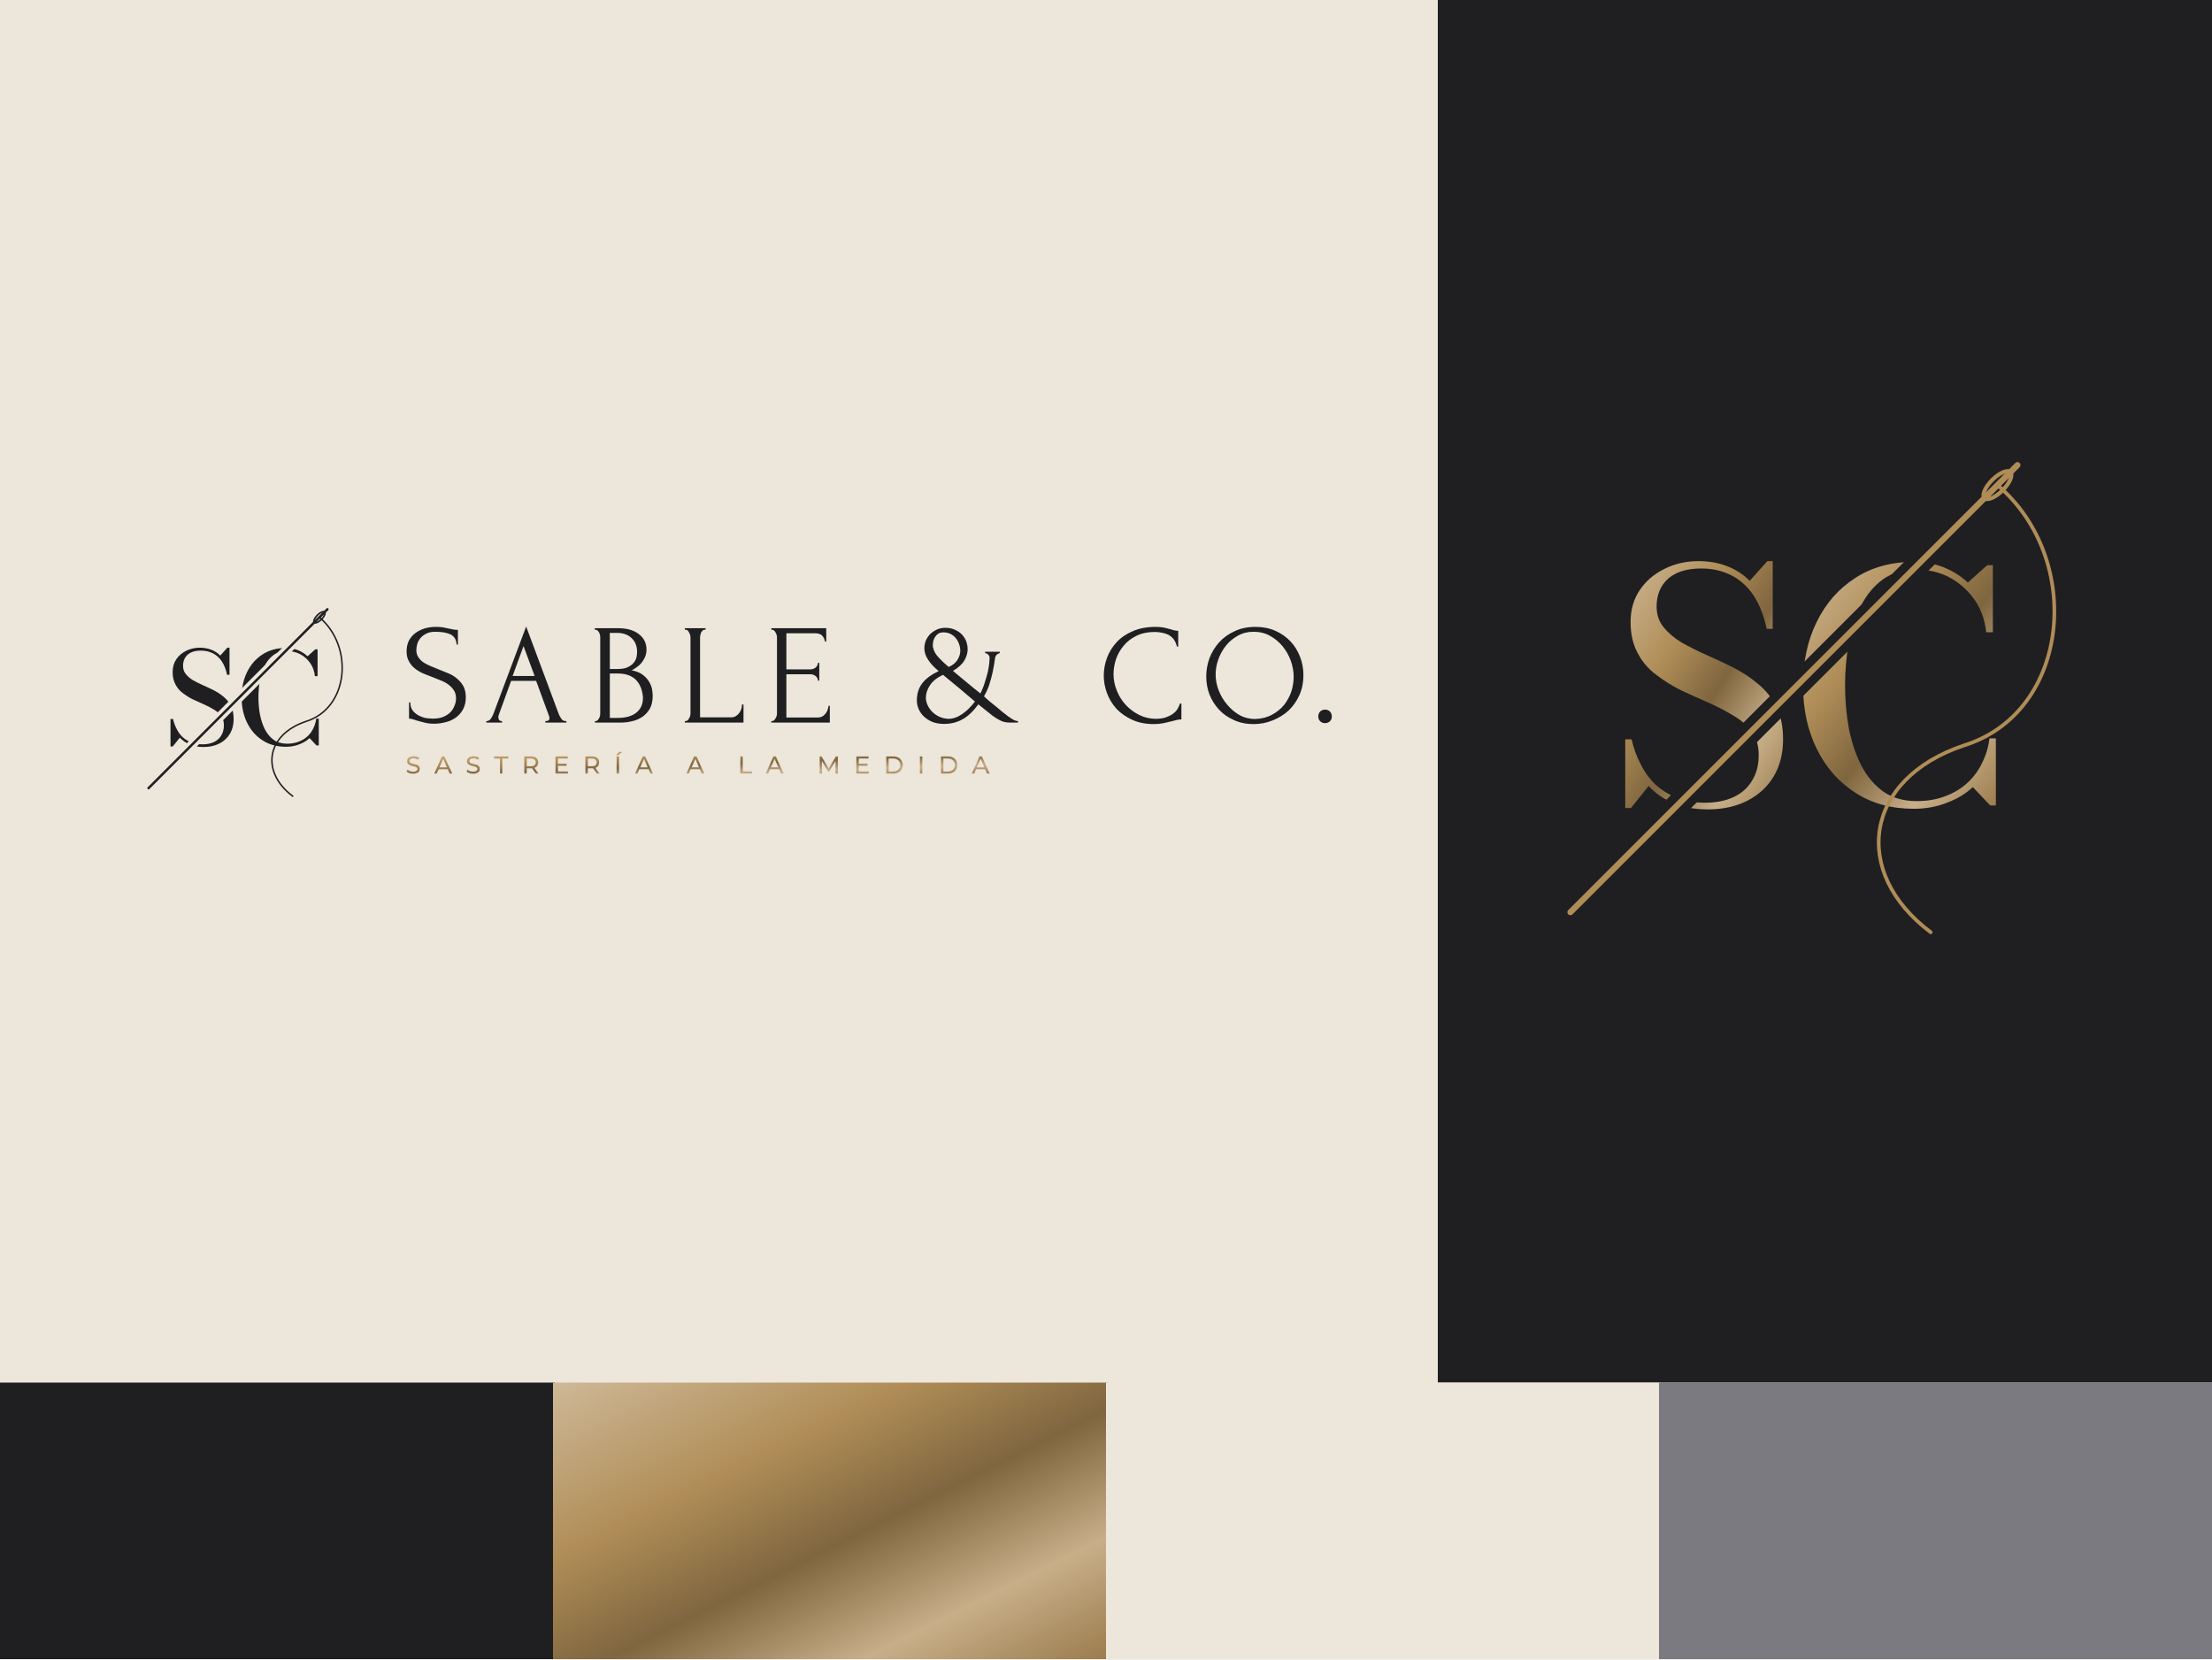
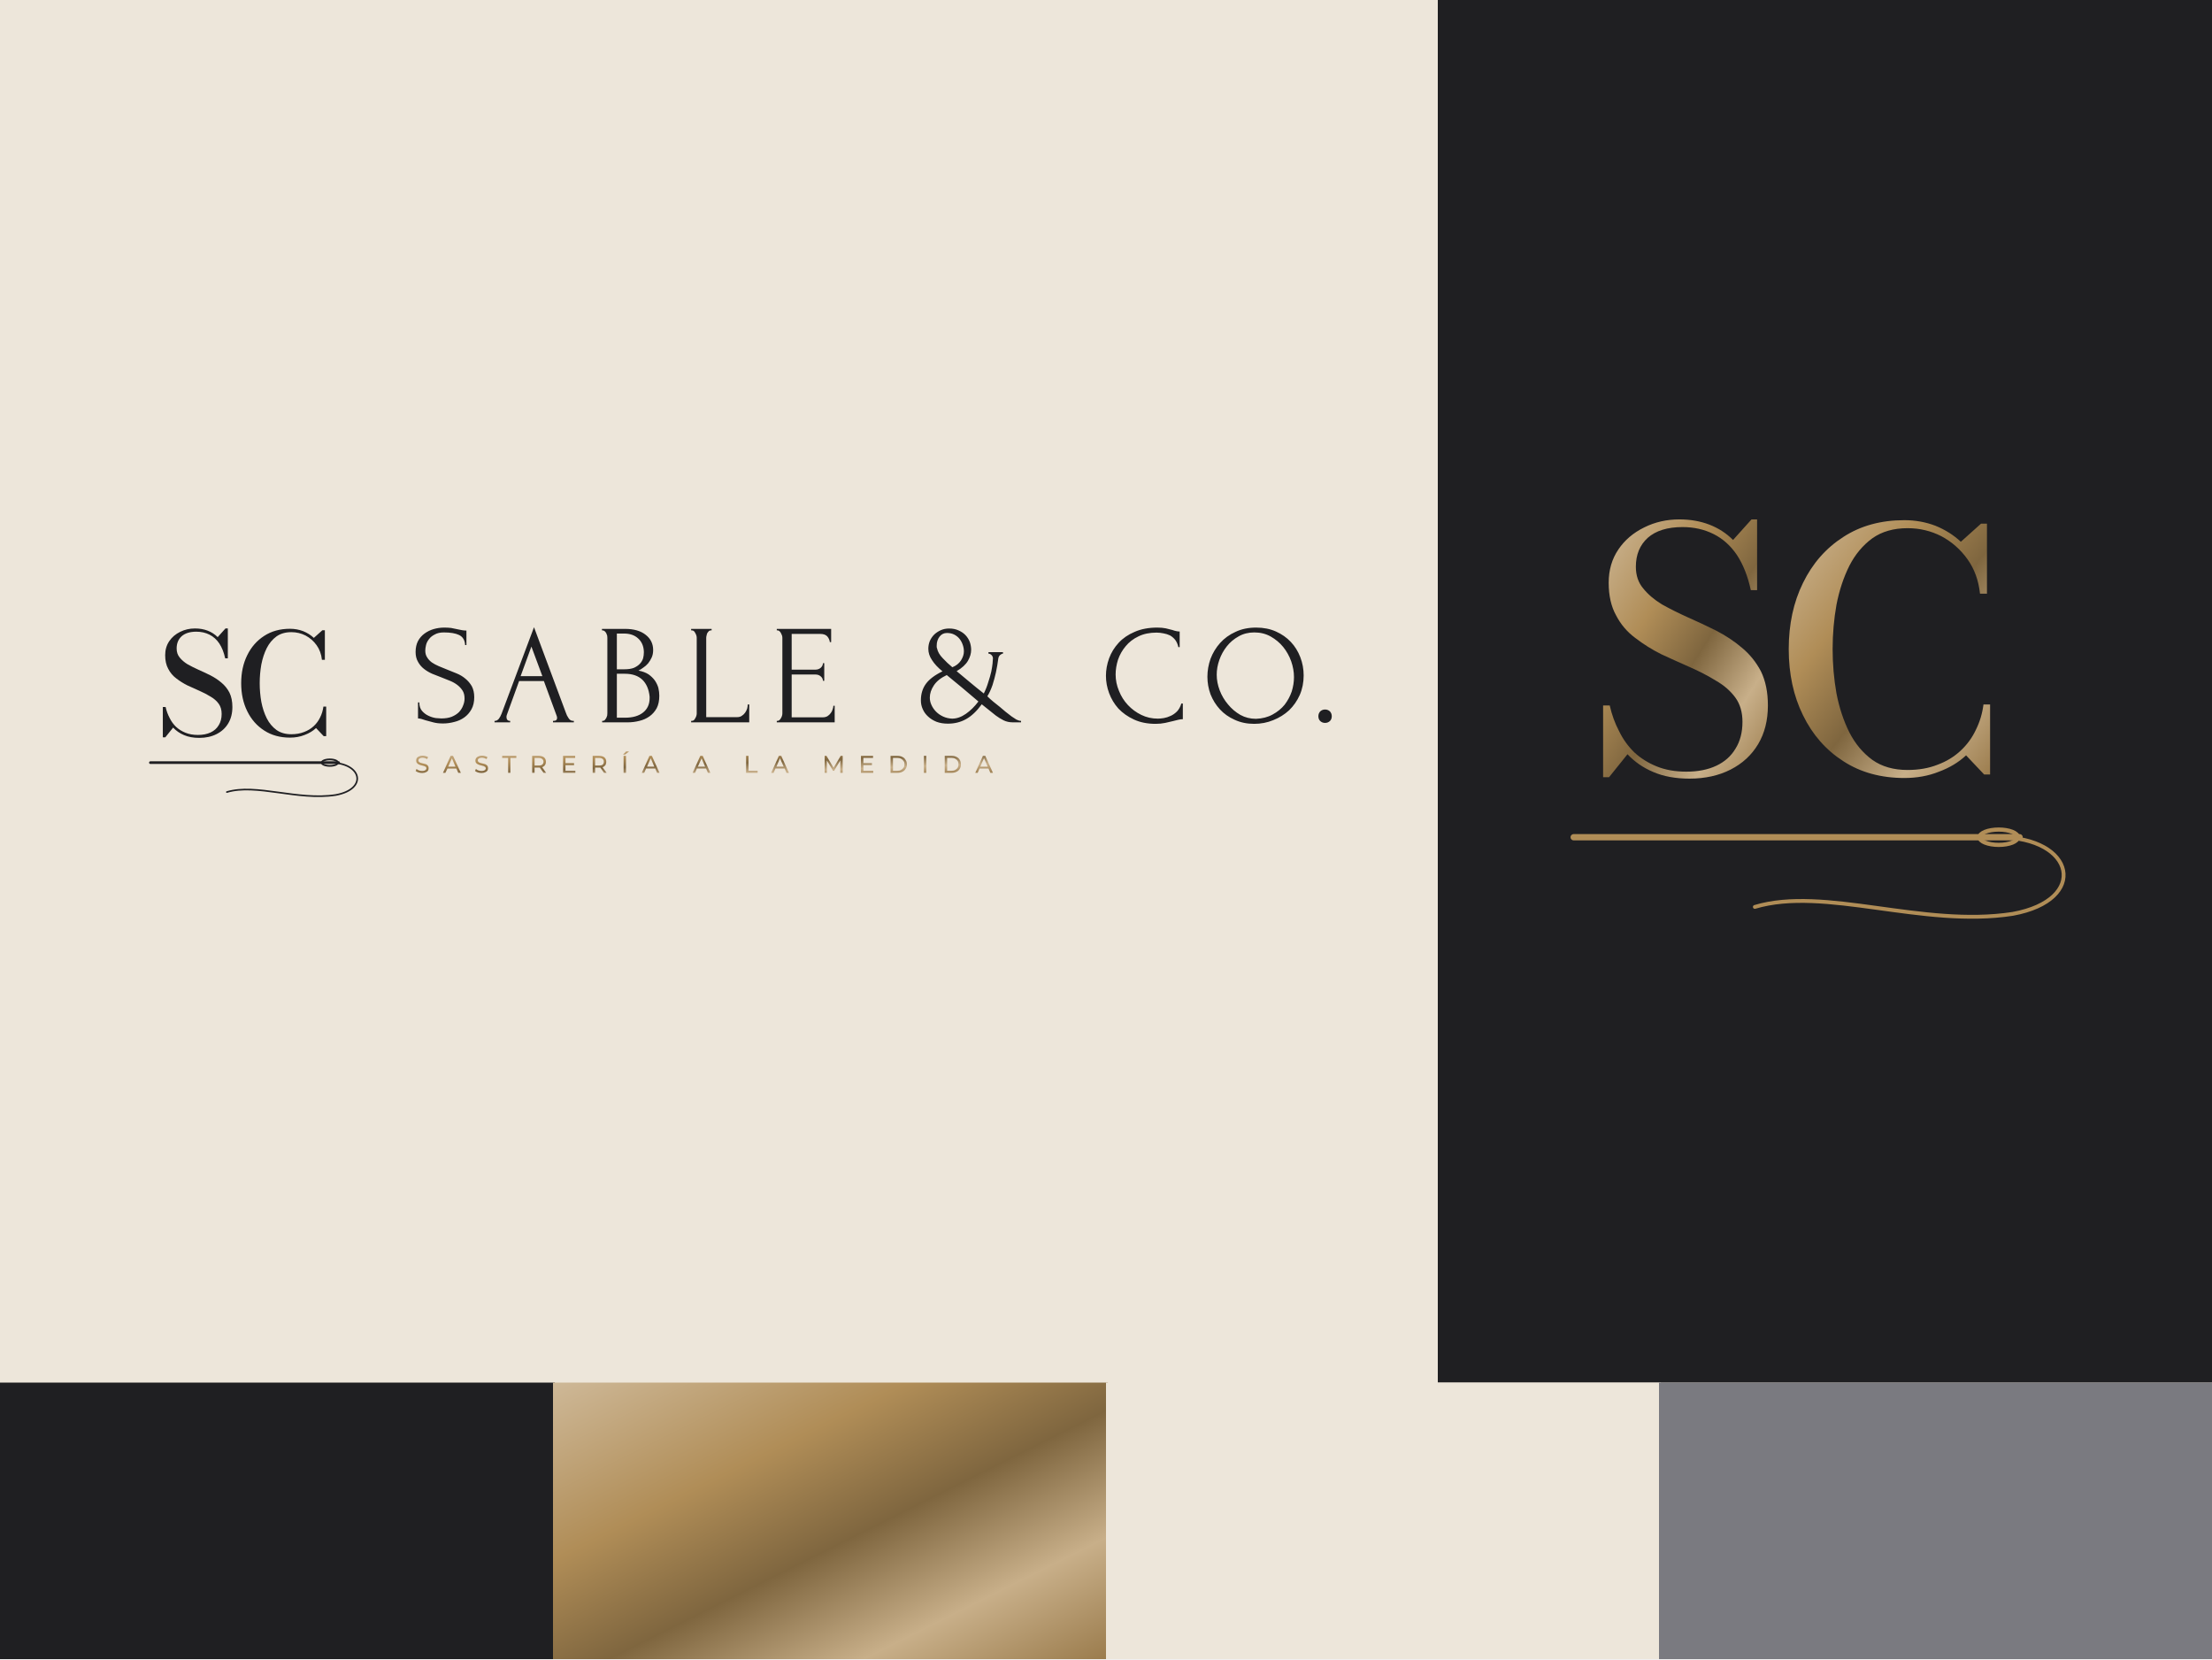
<svg xmlns="http://www.w3.org/2000/svg" viewBox="0 0 1200 900" width="1200" height="900">
  <defs>
    <linearGradient id="foil" x1="0" y1="0" x2="1" y2="1">
      <stop offset="0" stop-color="#CEB897" />
      <stop offset=".32" stop-color="#B08D57" />
      <stop offset=".55" stop-color="#7F663F" />
      <stop offset=".78" stop-color="#C8AF89" />
      <stop offset="1" stop-color="#9B7C4D" />
    </linearGradient>
  </defs>
  <rect width="1200" height="900" fill="#EDE6DA" />
  <rect x="780" y="0" width="420" height="750" fill="#1F1F22" />
-   <g transform="translate(80 327.02)">
-     <g transform="scale(1.02)">
-       <g transform="translate(-22.15 -23.57)">
-         <g transform="scale(0.71)">
-           <mask id="k38" maskUnits="userSpaceOnUse" x="-50" y="-50" width="400" height="400">
-             <rect x="-50" y="-50" width="400" height="400" fill="#fff" />
-             <g fill="#000">
-               <path d="M32 172 L166 38" fill="none" stroke="#000" stroke-width="7" stroke-linecap="round" stroke-linejoin="round" />
-             </g>
-           </mask>
-           <g mask="url(#k38)">
-             <path d="M30 1.4Q24 1.4 19.6 -0.5Q15.3 -2.3 12.2 -5.6L6.9 1H5.2V-19.6H7.1Q8 -15.6 9.8 -12.2Q11.5 -8.7 14.2 -6.1Q16.9 -3.6 20.6 -2.1Q24.3 -0.6 29.1 -0.6Q34.1 -0.6 37.7 -2.3Q41.3 -4 43.2 -7.2Q45.2 -10.4 45.2 -14.9Q45.2 -19 43.2 -21.8Q41.1 -24.7 37.6 -26.7Q34.2 -28.8 30.1 -30.6Q26 -32.4 21.9 -34.3Q17.9 -36.3 14.4 -39Q10.9 -41.6 8.9 -45.5Q6.8 -49.3 6.8 -54.8Q6.8 -60.3 9.6 -64.4Q12.3 -68.4 17 -70.7Q21.6 -73 27.1 -73Q31.8 -73 35.7 -71.5Q39.6 -70 42.5 -67.1L47.8 -73H49.4V-52.7H47.6Q46.3 -58.7 43.6 -62.8Q40.9 -66.8 36.9 -68.8Q32.9 -70.8 28 -70.8Q21.5 -70.8 18 -67.7Q14.6 -64.6 14.6 -59.4Q14.6 -55.7 16.7 -53.2Q18.8 -50.6 22.1 -48.6Q25.5 -46.7 29.5 -44.9Q33.6 -43.1 37.6 -41.1Q41.7 -39 45 -36.2Q48.4 -33.4 50.5 -29.4Q52.5 -25.3 52.5 -19.6Q52.5 -13.2 49.7 -8.5Q46.9 -3.8 41.8 -1.2Q36.7 1.4 30 1.4Z" transform="translate(72.1 104) scale(1) translate(-28.85 35.78)" fill="#1F1F22" />
-             <path d="M38.3 1Q28.2 1 20.8 -3.8Q13.3 -8.6 9.2 -17Q5.1 -25.3 5.1 -36Q5.1 -46.7 9.2 -55Q13.3 -63.4 20.8 -68.2Q28.2 -73 38.3 -73Q43 -73 47.2 -71.4Q51.4 -69.7 54.5 -66.8L60.3 -72H62V-51.9H60Q59.4 -57.6 56.4 -61.8Q53.4 -66 48.9 -68.4Q44.4 -70.7 39.2 -70.7Q33.2 -70.7 29.1 -67.8Q25 -64.8 22.5 -59.9Q20 -54.9 18.8 -48.7Q17.7 -42.5 17.7 -36Q17.7 -29.5 18.8 -23.3Q20 -17.1 22.5 -12.1Q25 -7.2 29.1 -4.2Q33.2 -1.3 39.2 -1.3Q44 -1.3 47.8 -2.8Q51.6 -4.2 54.4 -6.8Q57.2 -9.4 58.8 -12.8Q60.5 -16.2 61 -20.1H62.9V0H61.2L56 -5.5Q52.8 -2.5 48.2 -0.8Q43.7 1 38.3 1Z" transform="translate(130.66 104) scale(1) translate(-34.03 36)" fill="#1F1F22" />
-           </g>
-           <path d="M32 172 L166 38" fill="none" stroke="#1F1F22" stroke-width="1.8" stroke-linecap="round" stroke-linejoin="round" />
-           <ellipse cx="160" cy="44" rx="5.5" ry="2.2" fill="none" stroke="#1F1F22" stroke-width="1.2" transform="rotate(-45 160 44)" />
-           <path d="M160 44 C186 66 182 112 150 122 C120 132 116 160 140 178" fill="none" stroke="#1F1F22" stroke-width="1.1" stroke-linecap="round" stroke-linejoin="round" />
+   <g transform="translate(80 327.53)">
+     <g transform="scale(1.01)">
+       <g transform="translate(-30.03 -39.51)">
+         <g transform="scale(0.79)">
+           <path d="M30 1.4Q24 1.4 19.6 -0.5Q15.3 -2.3 12.2 -5.6L6.9 1H5.2V-19.6H7.1Q8 -15.6 9.8 -12.2Q11.5 -8.7 14.2 -6.1Q16.9 -3.6 20.6 -2.1Q24.3 -0.6 29.1 -0.6Q34.1 -0.6 37.7 -2.3Q41.3 -4 43.2 -7.2Q45.2 -10.4 45.2 -14.9Q45.2 -19 43.2 -21.8Q41.1 -24.7 37.6 -26.7Q34.2 -28.8 30.1 -30.6Q26 -32.4 21.9 -34.3Q17.9 -36.3 14.4 -39Q10.9 -41.6 8.9 -45.5Q6.8 -49.3 6.8 -54.8Q6.8 -60.3 9.6 -64.4Q12.3 -68.4 17 -70.7Q21.6 -73 27.1 -73Q31.8 -73 35.7 -71.5Q39.6 -70 42.5 -67.1L47.8 -73H49.4V-52.7H47.6Q46.3 -58.7 43.6 -62.8Q40.9 -66.8 36.9 -68.8Q32.9 -70.8 28 -70.8Q21.5 -70.8 18 -67.7Q14.6 -64.6 14.6 -59.4Q14.6 -55.7 16.7 -53.2Q18.8 -50.6 22.1 -48.6Q25.5 -46.7 29.5 -44.9Q33.6 -43.1 37.6 -41.1Q41.7 -39 45 -36.2Q48.4 -33.4 50.5 -29.4Q52.5 -25.3 52.5 -19.6Q52.5 -13.2 49.7 -8.5Q46.9 -3.8 41.8 -1.2Q36.7 1.4 30 1.4Z" transform="translate(72.1 104) scale(1) translate(-28.85 35.78)" fill="#1F1F22" />
+           <path d="M38.3 1Q28.2 1 20.8 -3.8Q13.3 -8.6 9.2 -17Q5.1 -25.3 5.1 -36Q5.1 -46.7 9.2 -55Q13.3 -63.4 20.8 -68.2Q28.2 -73 38.3 -73Q43 -73 47.2 -71.4Q51.4 -69.7 54.5 -66.8L60.3 -72H62V-51.9H60Q59.4 -57.6 56.4 -61.8Q53.4 -66 48.9 -68.4Q44.4 -70.7 39.2 -70.7Q33.2 -70.7 29.1 -67.8Q25 -64.8 22.5 -59.9Q20 -54.9 18.8 -48.7Q17.7 -42.5 17.7 -36Q17.7 -29.5 18.8 -23.3Q20 -17.1 22.5 -12.1Q25 -7.2 29.1 -4.2Q33.2 -1.3 39.2 -1.3Q44 -1.3 47.8 -2.8Q51.6 -4.2 54.4 -6.8Q57.2 -9.4 58.8 -12.8Q60.5 -16.2 61 -20.1H62.9V0H61.2L56 -5.5Q52.8 -2.5 48.2 -0.8Q43.7 1 38.3 1Z" transform="translate(130.66 104) scale(1) translate(-34.03 36)" fill="#1F1F22" />
+           <path d="M40 158 L168 158" fill="none" stroke="#1F1F22" stroke-width="1.8" stroke-linecap="round" stroke-linejoin="round" />
+           <ellipse cx="162" cy="158" rx="5.5" ry="2.2" fill="none" stroke="#1F1F22" stroke-width="1.2" />
+           <path d="M162 158 C184 158 188 176 166 180 C140 184 112 172 92 178" fill="none" stroke="#1F1F22" stroke-width="1.1" stroke-linecap="round" stroke-linejoin="round" />
        </g>
      </g>
-       <g transform="translate(137.85 13.52)">
+       <g transform="translate(144.06 13.52)">
        <g transform="translate(-2.74 50.16)">
          <path fill="#1F1F22" d="M34.2 -13.5Q34.2 -9.7 32.7 -7Q31.2 -4.3 28.8 -2.6Q26.4 -0.9 23.4 -0.2Q20.4 0.6 17.4 0.6Q14.4 0.6 12.2 0Q10 -0.6 8.1 -1.1Q6.9 -1.5 5.9 -1.8Q4.9 -2.1 4 -2.1V-10.7H4.7Q4.7 -7.8 6.2 -6.1Q7.7 -4.4 9.7 -3.5Q11.6 -2.6 13.6 -2.3Q15.6 -2.1 16.5 -2.1Q19.8 -2.1 22.1 -3Q24.5 -4 26 -5.5Q27.5 -7.1 28.2 -9Q29 -10.9 29 -12.8Q29 -15.4 27.9 -17.1Q26.8 -18.8 25.1 -20.1Q23.4 -21.4 21.2 -22.3Q19 -23.2 16.7 -24.1Q14.1 -25.1 11.6 -26.1Q9.1 -27.2 7.1 -28.8Q5.2 -30.3 4 -32.5Q2.7 -34.7 2.7 -37.8Q2.7 -41.2 4 -43.7Q5.3 -46.1 7.5 -47.7Q9.7 -49.3 12.4 -50.1Q15.2 -50.9 18.1 -50.9Q20.1 -50.9 21.8 -50.7Q23.6 -50.4 25.2 -50Q26.4 -49.7 27.7 -49.5Q28.9 -49.3 30 -49.3V-41.5H29.3Q29.1 -45.4 26.1 -46.9Q23.2 -48.3 17.9 -48.3Q14.9 -48.3 13 -47.2Q11 -46.2 9.9 -44.7Q8.7 -43.2 8.3 -41.5Q7.9 -39.8 7.9 -38.5Q7.9 -36.4 8.9 -34.9Q9.8 -33.4 11.4 -32.2Q13 -31.1 15.1 -30.2Q17.2 -29.3 19.5 -28.4Q22 -27.4 24.7 -26.3Q27.4 -25.2 29.4 -23.5Q31.5 -21.8 32.9 -19.4Q34.2 -16.9 34.2 -13.5ZM76.5 -0.8H76.8Q78.7 -0.8 78.7 -2.4Q78.7 -3 78.4 -3.7L71.6 -22.2H58.3L51.7 -4Q51.5 -3.4 51.5 -2.9Q51.5 -1.9 52 -1.3Q52.5 -0.8 53.1 -0.8H53.5V0H45.1V-0.8H45.4Q46.4 -0.8 47.4 -1.9Q48.3 -3.1 48.9 -4.7L66.3 -51.1L83.4 -5.2Q83.9 -3.6 84.9 -2.2Q85.8 -0.8 87.3 -0.8H87.7V0H76.5ZM59.1 -24.8H70.8L64.9 -40.7ZM102.9 -0.8H103.3Q103.8 -0.8 104.3 -1.2Q104.7 -1.7 105.1 -2.3Q105.4 -2.9 105.6 -3.6Q105.7 -4.3 105.7 -4.9V-45.4Q105.7 -45.9 105.6 -46.6Q105.4 -47.3 105.1 -47.9Q104.7 -48.6 104.2 -49Q103.7 -49.4 103.1 -49.4H102.8V-50.2H115.2Q122.3 -50.2 126.3 -47Q130.3 -43.9 130.3 -38.8Q130.3 -36.6 129.5 -34.8Q128.7 -33.1 127.6 -31.7Q126.4 -30.3 125 -29.4Q123.7 -28.4 122.4 -27.8Q125.6 -27.2 127.8 -25.8Q129.9 -24.3 131.2 -22.5Q132.5 -20.6 133.1 -18.5Q133.6 -16.3 133.6 -14.3Q133.6 -10.3 132.2 -7.6Q130.7 -4.9 128.3 -3.2Q125.9 -1.5 122.9 -0.8Q119.8 0 116.5 0H102.9ZM128.4 -13.8Q127.8 -19.7 124.5 -22.9Q121.1 -26.1 115.1 -26.1H110.8V-2.5H115.2Q121.4 -2.5 124.9 -5.3Q128.4 -8.1 128.4 -13ZM125.3 -38.1Q125.1 -42.5 122.2 -45.1Q119.4 -47.7 114.6 -47.7H110.8V-28.5H114.8Q118 -28.5 120 -29.3Q122 -30.2 123.2 -31.5Q124.4 -32.8 124.9 -34.4Q125.3 -36 125.3 -37.5ZM150.7 -0.8H151.1Q151.7 -0.8 152.2 -1.2Q152.6 -1.6 152.9 -2.2Q153.3 -2.8 153.5 -3.5Q153.7 -4.2 153.7 -4.8V-45.4Q153.7 -46 153.5 -46.7Q153.3 -47.3 152.9 -48Q152.6 -48.6 152.2 -49Q151.7 -49.4 151.1 -49.4H150.7V-50.2H161.7V-49.4H161.3Q160.7 -49.4 160.2 -49Q159.8 -48.6 159.4 -48Q159.1 -47.3 159 -46.7Q158.8 -46 158.8 -45.4V-2.8H175.4Q176.9 -2.8 177.9 -3.5Q179 -4.2 179.7 -5.2Q180.4 -6.2 180.8 -7.4Q181.1 -8.6 181.1 -9.6H181.9V0H150.7ZM196.7 -0.8H197.1Q197.7 -0.8 198.1 -1.2Q198.6 -1.6 198.9 -2.2Q199.3 -2.8 199.5 -3.5Q199.7 -4.2 199.7 -4.8V-45.4Q199.7 -46 199.5 -46.7Q199.3 -47.3 198.9 -48Q198.6 -48.6 198.1 -49Q197.7 -49.4 197.1 -49.4H196.7V-50.2H225.9V-43.1H225.2Q225 -44.8 223.8 -46.2Q222.6 -47.5 220 -47.5H204.7V-28.3H217.4Q219.1 -28.3 220.3 -29.3Q221.5 -30.4 221.5 -31.8H222.2V-22.3H221.5Q221.5 -23.7 220.3 -24.7Q219.2 -25.7 217.4 -25.7H204.7V-2.7H221.4Q222.8 -2.7 223.9 -3.3Q225 -4 225.7 -5Q226.4 -5.9 226.7 -7Q227.1 -8.1 227.1 -8.9H227.8V0H196.7ZM319.7 -5.6Q321.3 -4.3 322.8 -3.2Q324.1 -2.3 325.4 -1.5Q326.8 -0.8 327.9 -0.8V0H323.6Q320.7 0 318.5 -1.1Q316.3 -2.2 314.3 -3.7L306.8 -9.7Q302.7 -4.1 298.3 -1.7Q294 0.7 288.6 0.7Q285.2 0.7 282.5 -0.3Q279.8 -1.4 278 -3.1Q276.1 -4.8 275.1 -7.1Q274.1 -9.3 274.1 -11.8Q274.1 -17 276.8 -20.7Q279.5 -24.4 285.7 -27.4Q282 -30.4 280.1 -33.4Q278.1 -36.3 278.1 -39.5Q278.1 -41.7 278.9 -43.7Q279.8 -45.7 281.3 -47.2Q282.8 -48.6 284.8 -49.5Q286.8 -50.4 289.3 -50.4Q292.1 -50.4 294.3 -49.4Q296.6 -48.4 298.1 -46.8Q299.6 -45.2 300.4 -43.1Q301.1 -41 301.1 -38.9Q301.1 -36.1 299.4 -33.1Q297.6 -30 293.3 -27.5Q296.8 -24.6 300.5 -21.5Q304.2 -18.4 307.9 -15.5Q309.4 -18.5 310.3 -21.6Q311.3 -24.6 311.9 -27.2Q312.4 -29.7 312.6 -31.6Q312.8 -33.5 312.8 -34.4Q312.8 -35.3 312.1 -36.1Q311.3 -36.9 310.4 -36.9V-37.7H318.2V-36.9Q317.5 -36.9 316.7 -36.2Q315.9 -35.5 315.7 -34.4Q315.2 -30.5 314.4 -26.8Q313.7 -23.6 312.6 -20.1Q311.4 -16.6 309.8 -14Q311.3 -12.5 313 -11.1Q314.8 -9.7 316.5 -8.3ZM282.8 -39.7Q283.3 -37.1 285.8 -34.5Q288.2 -31.9 291 -29.6Q294 -30.8 295.6 -33.2Q297.2 -35.7 297.2 -38.1Q297.2 -39.9 296.6 -41.6Q296 -43.4 294.9 -44.8Q293.8 -46.2 292.1 -47.1Q290.4 -48 288.1 -48Q285.6 -48 284.1 -46Q282.6 -44 282.6 -41.3Q282.6 -40.9 282.6 -40.5Q282.6 -40.1 282.8 -39.7ZM290.9 -2Q294.6 -2 298.3 -4.6Q301.9 -7.1 305 -11.2Q300.8 -14.7 296.5 -18.4Q292.1 -22 288 -25.4Q283.3 -23.2 281.1 -19.9Q278.9 -16.6 278.9 -13.3Q278.9 -11.2 279.8 -9.3Q280.7 -7.3 282.3 -5.7Q283.9 -4.1 286.1 -3.1Q288.3 -2.1 290.9 -2ZM400.7 -48.2Q395.1 -48.2 391 -46.2Q386.8 -44.2 384.1 -40.9Q381.4 -37.7 380 -33.7Q378.7 -29.6 378.7 -25.7Q378.7 -21.2 380.5 -16.9Q382.2 -12.6 385.3 -9.3Q388.4 -6 392.5 -4Q396.6 -2 401.4 -2Q402.7 -2 404.6 -2.3Q406.4 -2.6 408.3 -3.5Q410.1 -4.3 411.7 -5.9Q413.2 -7.5 414 -10.1H414.8V-1.7Q413.7 -1.7 412.4 -1.4Q411.2 -1.1 409.6 -0.7Q407.7 -0.2 405.3 0.3Q402.9 0.8 400.2 0.8Q393.6 0.8 388.6 -1.5Q383.6 -3.8 380.2 -7.4Q376.9 -11.1 375.2 -15.7Q373.5 -20.3 373.5 -25Q373.5 -29.7 375.2 -34.4Q376.9 -39 380.3 -42.7Q383.7 -46.4 388.9 -48.6Q394.1 -50.9 401.1 -50.9Q403.6 -50.9 405.6 -50.5Q407.6 -50 409.2 -49.6Q410.3 -49.2 411.3 -49Q412.2 -48.8 413.1 -48.8V-40.4H412.4Q411.9 -42.7 410.7 -44.3Q409.5 -45.8 407.9 -46.7Q406.2 -47.5 404.4 -47.8Q402.5 -48.2 400.7 -48.2ZM454.2 -50.9Q460.1 -50.9 464.8 -48.8Q469.5 -46.7 472.8 -43.2Q476.1 -39.7 477.9 -35Q479.7 -30.3 479.7 -25.2Q479.7 -19.5 477.6 -14.7Q475.5 -10 471.9 -6.5Q468.2 -3.1 463.4 -1.2Q458.6 0.8 453.1 0.8Q447.3 0.8 442.6 -1.4Q437.9 -3.5 434.7 -7Q431.5 -10.5 429.7 -15Q428 -19.6 428 -24.5Q428 -29.4 429.7 -34.2Q431.5 -38.9 434.8 -42.6Q438.2 -46.4 443.1 -48.6Q447.9 -50.9 454.2 -50.9ZM454.1 -1.9Q459.2 -2.1 463 -4.2Q466.9 -6.3 469.5 -9.5Q472 -12.8 473.3 -16.6Q474.5 -20.5 474.5 -24.3Q474.5 -28.5 473 -32.8Q471.5 -37 468.7 -40.5Q465.9 -43.9 462 -46.1Q458.1 -48.3 453.2 -48.3Q448.5 -48.3 444.8 -46.2Q441 -44.1 438.4 -40.8Q435.8 -37.5 434.4 -33.5Q433 -29.5 433 -25.6Q433 -21.4 434.6 -17.2Q436.2 -13 439.1 -9.6Q441.9 -6.2 445.7 -4Q449.5 -1.9 454.1 -1.9ZM487.6 -3.3Q487.6 -4.8 488.6 -5.9Q489.7 -6.9 491.2 -6.9Q492.7 -6.9 493.8 -5.9Q494.8 -4.8 494.8 -3.3Q494.8 -1.7 493.8 -0.7Q492.7 0.3 491.2 0.3Q489.7 0.3 488.6 -0.7Q487.6 -1.7 487.6 -3.3Z" />
        </g>
        <g transform="translate(-0.53 77.26)">
          <path fill="url(#foil)" d="M4 0.1Q3 0.1 2 -0.2Q1.1 -0.5 0.5 -1L1 -2.1Q1.5 -1.6 2.3 -1.3Q3.1 -1 4 -1Q4.8 -1 5.3 -1.2Q5.8 -1.4 6 -1.7Q6.3 -2 6.3 -2.4Q6.3 -2.9 6 -3.2Q5.7 -3.4 5.2 -3.6Q4.7 -3.8 4.1 -3.9Q3.5 -4.1 2.9 -4.2Q2.3 -4.4 1.8 -4.7Q1.4 -5 1.1 -5.4Q0.8 -5.9 0.8 -6.6Q0.8 -7.3 1.1 -7.9Q1.5 -8.5 2.3 -8.8Q3 -9.2 4.2 -9.2Q5 -9.2 5.8 -9Q6.6 -8.8 7.2 -8.4L6.7 -7.4Q6.1 -7.7 5.5 -7.9Q4.8 -8.1 4.2 -8.1Q3.5 -8.1 3 -7.9Q2.5 -7.7 2.3 -7.4Q2 -7.1 2 -6.7Q2 -6.2 2.3 -5.9Q2.6 -5.6 3.1 -5.4Q3.6 -5.3 4.2 -5.1Q4.8 -5 5.4 -4.8Q6 -4.7 6.5 -4.4Q6.9 -4.1 7.2 -3.7Q7.5 -3.2 7.5 -2.5Q7.5 -1.8 7.2 -1.2Q6.8 -0.6 6 -0.3Q5.2 0.1 4 0.1ZM15.2 0 19.3 -9.1H20.6L24.8 0H23.4L22.4 -2.3H17.6L16.5 0ZM21.9 -3.3 20 -7.8 18 -3.3ZM35.9 0.1Q34.9 0.1 33.9 -0.2Q33 -0.5 32.4 -1L32.9 -2.1Q33.4 -1.6 34.2 -1.3Q35 -1 35.9 -1Q36.7 -1 37.2 -1.2Q37.7 -1.4 37.9 -1.7Q38.2 -2 38.2 -2.4Q38.2 -2.9 37.8 -3.2Q37.5 -3.4 37.1 -3.6Q36.6 -3.8 36 -3.9Q35.4 -4.1 34.8 -4.2Q34.2 -4.4 33.7 -4.7Q33.2 -5 32.9 -5.4Q32.6 -5.9 32.6 -6.6Q32.6 -7.3 33 -7.9Q33.4 -8.5 34.2 -8.8Q34.9 -9.2 36.1 -9.2Q36.9 -9.2 37.7 -9Q38.5 -8.8 39.1 -8.4L38.6 -7.4Q38 -7.7 37.4 -7.9Q36.7 -8.1 36.1 -8.1Q35.4 -8.1 34.9 -7.9Q34.4 -7.7 34.1 -7.4Q33.9 -7.1 33.9 -6.7Q33.9 -6.2 34.2 -5.9Q34.5 -5.6 35 -5.4Q35.5 -5.3 36.1 -5.1Q36.7 -5 37.3 -4.8Q37.9 -4.7 38.3 -4.4Q38.8 -4.1 39.1 -3.7Q39.4 -3.2 39.4 -2.5Q39.4 -1.8 39.1 -1.2Q38.7 -0.6 37.9 -0.3Q37.1 0.1 35.9 0.1ZM50.2 0V-8H47V-9.1H54.6V-8H51.4V0ZM63.1 0V-9.1H66.7Q68.4 -9.1 69.5 -8.3Q70.5 -7.4 70.5 -5.9Q70.5 -4.9 70 -4.2Q69.6 -3.5 68.7 -3.1Q68.6 -3.1 68.5 -3L70.6 0H69.2L67.2 -2.8Q67 -2.8 66.7 -2.8H64.4V0ZM64.4 -3.9H66.6Q67.9 -3.9 68.5 -4.4Q69.2 -5 69.2 -5.9Q69.2 -6.9 68.5 -7.4Q67.9 -8 66.6 -8H64.4ZM79.7 0V-9.1H86.2V-8H81V-5.2H85.6V-4.1H81V-1.1H86.3V0ZM95.6 0V-9.1H99.1Q100.9 -9.1 101.9 -8.3Q102.9 -7.4 102.9 -5.9Q102.9 -4.9 102.5 -4.2Q102 -3.5 101.2 -3.1Q101.1 -3.1 100.9 -3L103.1 0H101.7L99.7 -2.8Q99.4 -2.8 99.1 -2.8H96.9V0ZM96.9 -3.9H99.1Q100.3 -3.9 101 -4.4Q101.6 -5 101.6 -5.9Q101.6 -6.9 101 -7.4Q100.3 -8 99.1 -8H96.9ZM112.2 0V-9.1H113.5V0ZM111.9 -9.8 113.6 -11.5H115.2L113 -9.8ZM122 0 126.1 -9.1H127.4L131.5 0H130.2L129.2 -2.3H124.3L123.3 0ZM128.7 -3.3 126.8 -7.8 124.8 -3.3ZM149.3 0 153.4 -9.1H154.7L158.8 0H157.5L156.5 -2.3H151.6L150.6 0ZM156 -3.3 154.1 -7.8 152.1 -3.3ZM178 0V-9.1H179.3V-1.1H184.2V0ZM191.5 0 195.6 -9.1H196.9L201 0H199.7L198.7 -2.3H193.8L192.8 0ZM198.2 -3.3 196.2 -7.8 194.3 -3.3ZM220.2 0V-9.1H221.2L225 -2.7L228.8 -9.1H229.9L229.9 0H228.6L228.6 -6.6L225.3 -1.1H224.7L221.4 -6.6V0ZM239.7 0V-9.1H246.2V-8H241V-5.2H245.6V-4.1H241V-1.1H246.3V0ZM255.6 0V-9.1H259.4Q260.9 -9.1 262 -8.5Q263.1 -8 263.7 -6.9Q264.4 -5.9 264.4 -4.5Q264.4 -3.2 263.7 -2.2Q263.1 -1.1 262 -0.6Q260.9 0 259.4 0ZM256.9 -1.1H259.4Q260.5 -1.1 261.3 -1.6Q262.1 -2 262.6 -2.8Q263.1 -3.5 263.1 -4.5Q263.1 -5.6 262.6 -6.3Q262.1 -7.1 261.3 -7.5Q260.5 -8 259.4 -8H256.9ZM273.5 0V-9.1H274.8V0ZM284.7 0V-9.1H288.5Q290 -9.1 291.1 -8.5Q292.2 -8 292.8 -6.9Q293.4 -5.9 293.4 -4.5Q293.4 -3.2 292.8 -2.2Q292.2 -1.1 291.1 -0.6Q290 0 288.5 0ZM286 -1.1H288.4Q289.6 -1.1 290.4 -1.6Q291.2 -2 291.7 -2.8Q292.1 -3.5 292.1 -4.5Q292.1 -5.6 291.7 -6.3Q291.2 -7.1 290.4 -7.5Q289.6 -8 288.4 -8H286ZM301.1 0 305.2 -9.1H306.5L310.6 0H309.2L308.2 -2.3H303.4L302.4 0ZM307.8 -3.3 305.8 -7.8 303.8 -3.3Z" />
        </g>
      </g>
    </g>
  </g>
-   <g transform="translate(794 183.52)">
-     <g transform="scale(1.81)">
-       <mask id="k39" maskUnits="userSpaceOnUse" x="-50" y="-50" width="400" height="400">
-         <rect x="-50" y="-50" width="400" height="400" fill="#fff" />
-         <g fill="#000">
-           <path d="M32 172 L166 38" fill="none" stroke="#000" stroke-width="7" stroke-linecap="round" stroke-linejoin="round" />
-         </g>
-       </mask>
-       <g mask="url(#k39)">
-         <path d="M30 1.4Q24 1.4 19.6 -0.5Q15.3 -2.3 12.2 -5.6L6.9 1H5.2V-19.6H7.1Q8 -15.6 9.8 -12.2Q11.5 -8.7 14.2 -6.1Q16.9 -3.6 20.6 -2.1Q24.3 -0.6 29.1 -0.6Q34.1 -0.6 37.7 -2.3Q41.3 -4 43.2 -7.2Q45.2 -10.4 45.2 -14.9Q45.2 -19 43.2 -21.8Q41.1 -24.7 37.6 -26.7Q34.2 -28.8 30.1 -30.6Q26 -32.4 21.9 -34.3Q17.9 -36.3 14.4 -39Q10.9 -41.6 8.9 -45.5Q6.8 -49.3 6.8 -54.8Q6.8 -60.3 9.6 -64.4Q12.3 -68.4 17 -70.7Q21.6 -73 27.1 -73Q31.8 -73 35.7 -71.5Q39.6 -70 42.5 -67.1L47.8 -73H49.4V-52.7H47.6Q46.3 -58.7 43.6 -62.8Q40.9 -66.8 36.9 -68.8Q32.9 -70.8 28 -70.8Q21.5 -70.8 18 -67.7Q14.6 -64.6 14.6 -59.4Q14.6 -55.7 16.7 -53.2Q18.8 -50.6 22.1 -48.6Q25.5 -46.7 29.5 -44.9Q33.6 -43.1 37.6 -41.1Q41.7 -39 45 -36.2Q48.4 -33.4 50.5 -29.4Q52.5 -25.3 52.5 -19.6Q52.5 -13.2 49.7 -8.5Q46.9 -3.8 41.8 -1.2Q36.7 1.4 30 1.4Z" transform="translate(72.1 104) scale(1) translate(-28.85 35.78)" fill="url(#foil)" />
-         <path d="M38.3 1Q28.2 1 20.8 -3.8Q13.3 -8.6 9.2 -17Q5.1 -25.3 5.1 -36Q5.1 -46.7 9.2 -55Q13.3 -63.4 20.8 -68.2Q28.2 -73 38.3 -73Q43 -73 47.2 -71.4Q51.4 -69.7 54.5 -66.8L60.3 -72H62V-51.9H60Q59.4 -57.6 56.4 -61.8Q53.4 -66 48.9 -68.4Q44.4 -70.7 39.2 -70.7Q33.2 -70.7 29.1 -67.8Q25 -64.8 22.5 -59.9Q20 -54.9 18.8 -48.7Q17.7 -42.5 17.7 -36Q17.7 -29.5 18.8 -23.3Q20 -17.1 22.5 -12.1Q25 -7.2 29.1 -4.2Q33.2 -1.3 39.2 -1.3Q44 -1.3 47.8 -2.8Q51.6 -4.2 54.4 -6.8Q57.2 -9.4 58.8 -12.8Q60.5 -16.2 61 -20.1H62.9V0H61.2L56 -5.5Q52.8 -2.5 48.2 -0.8Q43.7 1 38.3 1Z" transform="translate(130.66 104) scale(1) translate(-34.03 36)" fill="url(#foil)" />
-       </g>
-       <path d="M32 172 L166 38" fill="none" stroke="#B08D57" stroke-width="1.8" stroke-linecap="round" stroke-linejoin="round" />
-       <ellipse cx="160" cy="44" rx="5.5" ry="2.2" fill="none" stroke="#B08D57" stroke-width="1.2" transform="rotate(-45 160 44)" />
-       <path d="M160 44 C186 66 182 112 150 122 C120 132 116 160 140 178" fill="none" stroke="#B08D57" stroke-width="1.1" stroke-linecap="round" stroke-linejoin="round" />
+   <g transform="translate(778.11 155.54)">
+     <g transform="scale(1.89)">
+       <path d="M30 1.4Q24 1.4 19.6 -0.5Q15.3 -2.3 12.2 -5.6L6.9 1H5.2V-19.6H7.1Q8 -15.6 9.8 -12.2Q11.5 -8.7 14.2 -6.1Q16.9 -3.6 20.6 -2.1Q24.3 -0.6 29.1 -0.6Q34.1 -0.6 37.7 -2.3Q41.3 -4 43.2 -7.2Q45.2 -10.4 45.2 -14.9Q45.2 -19 43.2 -21.8Q41.1 -24.7 37.6 -26.7Q34.2 -28.8 30.1 -30.6Q26 -32.4 21.9 -34.3Q17.9 -36.3 14.4 -39Q10.9 -41.6 8.9 -45.5Q6.8 -49.3 6.8 -54.8Q6.8 -60.3 9.6 -64.4Q12.3 -68.4 17 -70.7Q21.6 -73 27.1 -73Q31.8 -73 35.7 -71.5Q39.6 -70 42.5 -67.1L47.8 -73H49.4V-52.7H47.6Q46.3 -58.7 43.6 -62.8Q40.9 -66.8 36.9 -68.8Q32.9 -70.8 28 -70.8Q21.5 -70.8 18 -67.7Q14.6 -64.6 14.6 -59.4Q14.6 -55.7 16.7 -53.2Q18.8 -50.6 22.1 -48.6Q25.5 -46.7 29.5 -44.9Q33.6 -43.1 37.6 -41.1Q41.7 -39 45 -36.2Q48.4 -33.4 50.5 -29.4Q52.5 -25.3 52.5 -19.6Q52.5 -13.2 49.7 -8.5Q46.9 -3.8 41.8 -1.2Q36.7 1.4 30 1.4Z" transform="translate(72.1 104) scale(1) translate(-28.85 35.78)" fill="url(#foil)" />
+       <path d="M38.3 1Q28.2 1 20.8 -3.8Q13.3 -8.6 9.2 -17Q5.1 -25.3 5.1 -36Q5.1 -46.7 9.2 -55Q13.3 -63.4 20.8 -68.2Q28.2 -73 38.3 -73Q43 -73 47.2 -71.4Q51.4 -69.7 54.5 -66.8L60.3 -72H62V-51.9H60Q59.4 -57.6 56.4 -61.8Q53.4 -66 48.9 -68.4Q44.4 -70.7 39.2 -70.7Q33.2 -70.7 29.1 -67.8Q25 -64.8 22.5 -59.9Q20 -54.9 18.8 -48.7Q17.7 -42.5 17.7 -36Q17.7 -29.5 18.8 -23.3Q20 -17.1 22.5 -12.1Q25 -7.2 29.1 -4.2Q33.2 -1.3 39.2 -1.3Q44 -1.3 47.8 -2.8Q51.6 -4.2 54.4 -6.8Q57.2 -9.4 58.8 -12.8Q60.5 -16.2 61 -20.1H62.9V0H61.2L56 -5.5Q52.8 -2.5 48.2 -0.8Q43.7 1 38.3 1Z" transform="translate(130.66 104) scale(1) translate(-34.03 36)" fill="url(#foil)" />
+       <path d="M40 158 L168 158" fill="none" stroke="#B08D57" stroke-width="1.8" stroke-linecap="round" stroke-linejoin="round" />
+       <ellipse cx="162" cy="158" rx="5.5" ry="2.2" fill="none" stroke="#B08D57" stroke-width="1.2" />
+       <path d="M162 158 C184 158 188 176 166 180 C140 184 112 172 92 178" fill="none" stroke="#B08D57" stroke-width="1.1" stroke-linecap="round" stroke-linejoin="round" />
    </g>
  </g>
  <rect x="0" y="750" width="301" height="150" fill="#1F1F22" />
  <rect x="300" y="750" width="301" height="150" fill="url(#foil)" />
  <rect x="600" y="750" width="301" height="150" fill="#EDE6DA" />
  <rect x="900" y="750" width="301" height="150" fill="#7A7A80" />
</svg>
